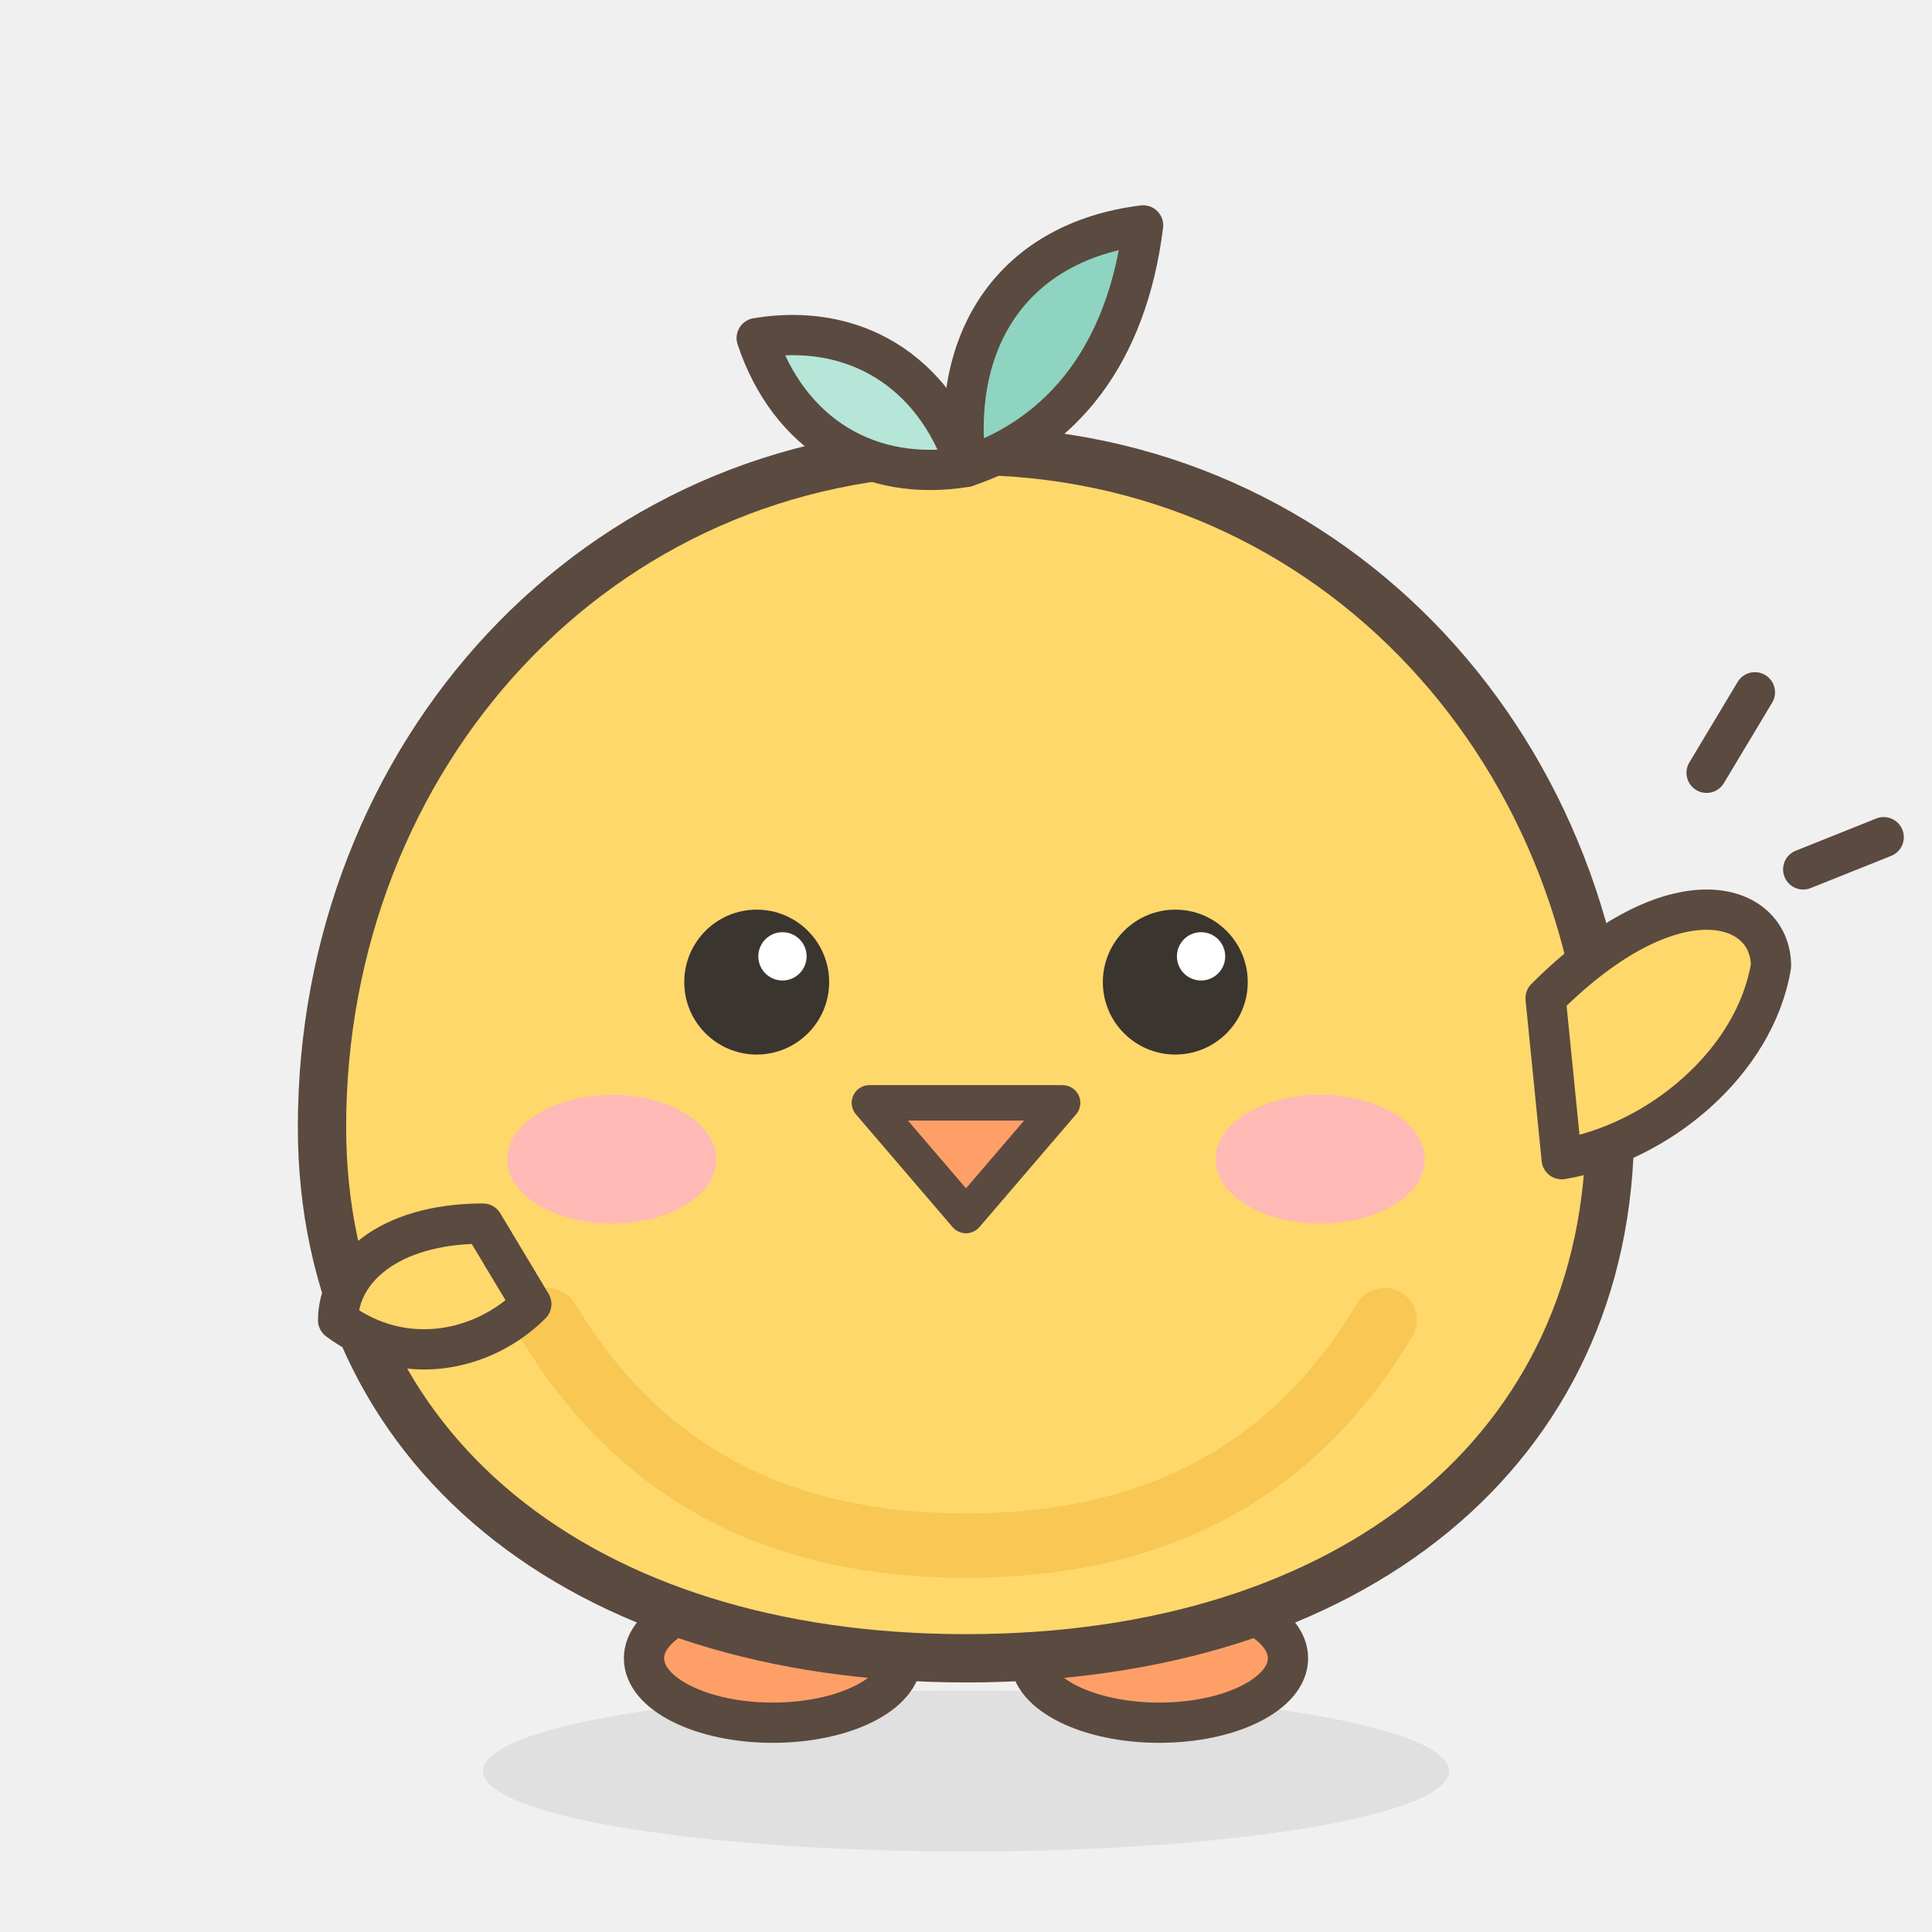
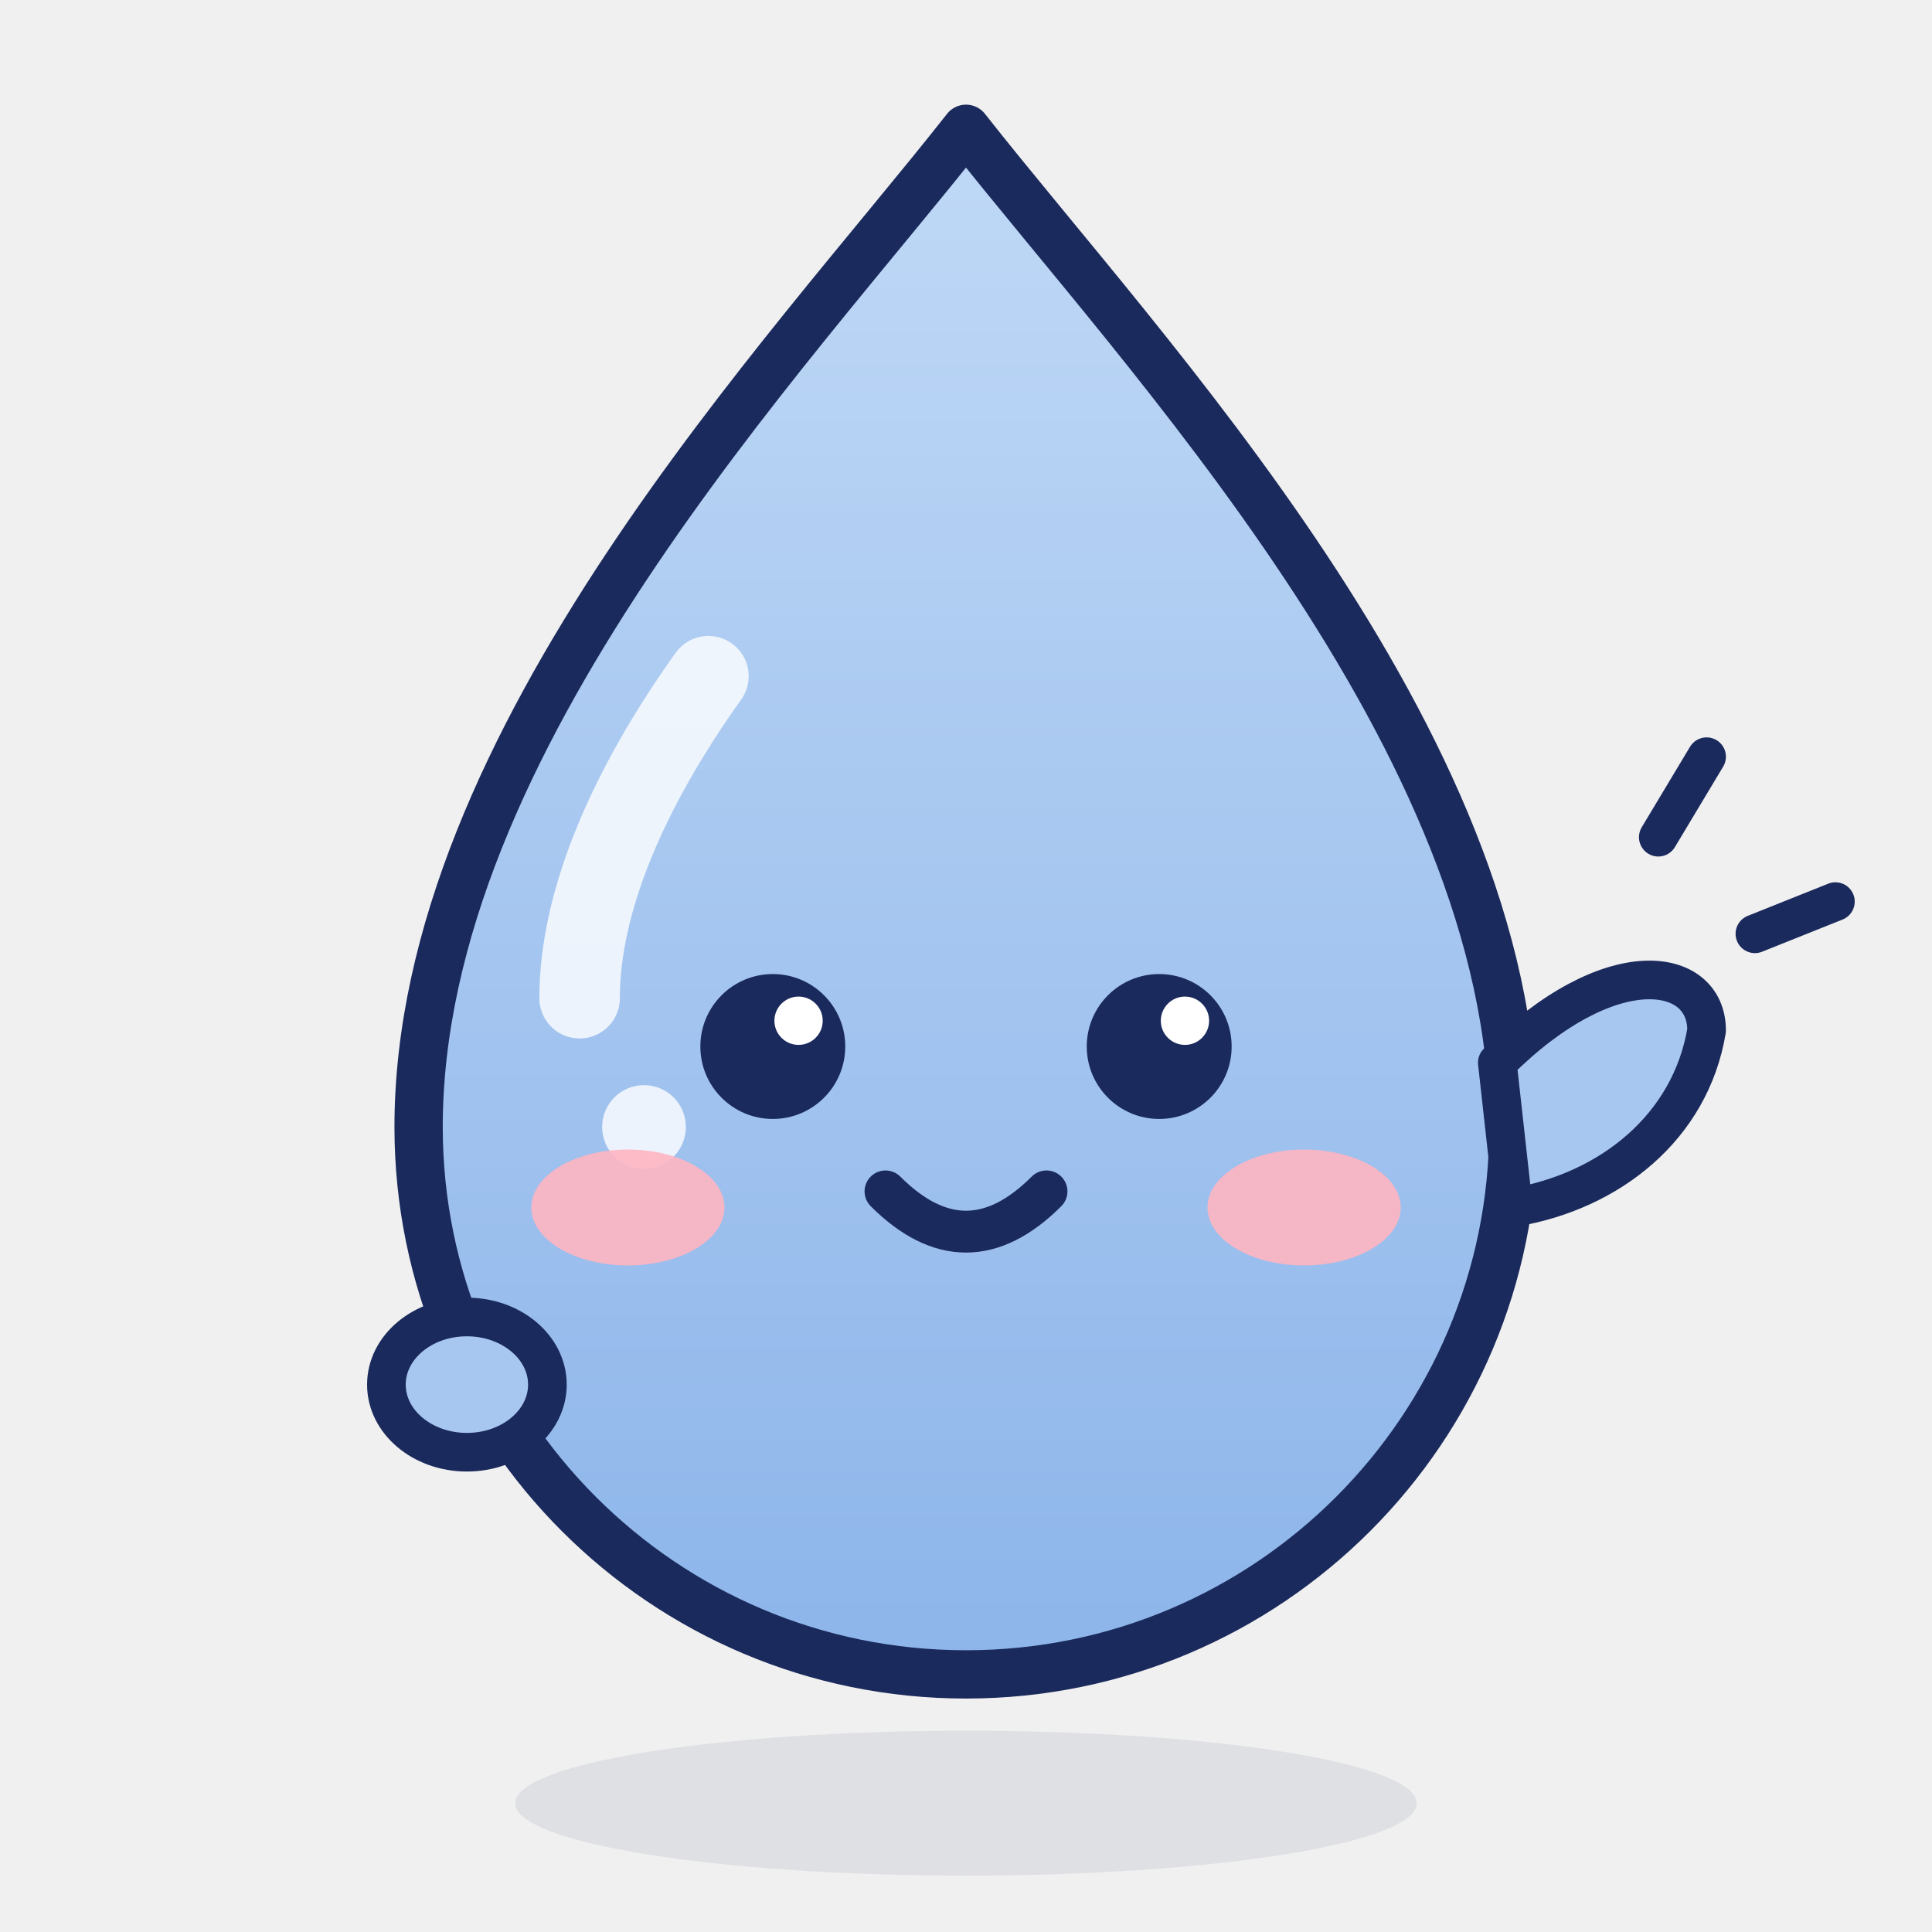
<svg xmlns="http://www.w3.org/2000/svg" class="mascot" width="120" height="120" viewBox="0 0 120 120" aria-hidden="true">
-   <ellipse cx="60" cy="110" rx="30" ry="5" fill="#000" opacity=".07" />
-   <ellipse cx="48" cy="103" rx="8" ry="4" fill="#FF9F68" stroke="#5A4A3F" stroke-width="2.5" />
-   <ellipse cx="72" cy="103" rx="8" ry="4" fill="#FF9F68" stroke="#5A4A3F" stroke-width="2.5" />
-   <path d="M60 28c23 0 40 19 40 42 0 20-16 33-40 33S20 90 20 70c0-23 17-42 40-42z" fill="#FFD86B" stroke="#5A4A3F" stroke-width="3" />
-   <path d="M34 82c6 10 15 14 26 14s20-4 26-14" fill="none" stroke="#F5C04A" stroke-width="4" stroke-linecap="round" opacity=".7" />
-   <path d="M60 29c-1-8 3-14 11-15-1 8-5 13-11 15z" fill="#8FD3C1" stroke="#5A4A3F" stroke-width="2.5" stroke-linejoin="round" />
-   <path d="M60 29c-2-6-7-9-13-8 2 6 7 9 13 8z" fill="#B6E6D8" stroke="#5A4A3F" stroke-width="2.5" stroke-linejoin="round" />
-   <circle cx="47" cy="61" r="4.5" fill="#3B3530" />
-   <circle cx="73" cy="61" r="4.5" fill="#3B3530" />
-   <circle cx="48.6" cy="59.4" r="1.5" fill="#fff" />
-   <circle cx="74.6" cy="59.4" r="1.5" fill="#fff" />
-   <ellipse cx="38" cy="72" rx="6.5" ry="4" fill="#FFB5C2" opacity=".85" />
-   <ellipse cx="82" cy="72" rx="6.5" ry="4" fill="#FFB5C2" opacity=".85" />
-   <path d="M54 68.5h12l-6 7z" fill="#FF9F68" stroke="#5A4A3F" stroke-width="2.2" stroke-linejoin="round" />
-   <path d="M96 62c8-8 14-6 14-2-1 6-7 11-13 12z" fill="#FFD86B" stroke="#5A4A3F" stroke-width="2.5" stroke-linejoin="round" />
-   <path d="M106 48l3-5M112 54l5-2" stroke="#5A4A3F" stroke-width="2.5" stroke-linecap="round" />
-   <path d="M30 76c-6 0-9 3-9 6 4 3 9 2 12-1z" fill="#FFD86B" stroke="#5A4A3F" stroke-width="2.5" stroke-linejoin="round" />
+   <defs>
+     <linearGradient id="dropGwave" x1="0" y1="0" x2="0" y2="1">
+       <stop offset="0" stop-color="#BFD8F6" />
+       <stop offset="1" stop-color="#8DB5EA" />
+     </linearGradient>
+   </defs>
+   <ellipse cx="60" cy="112" rx="28" ry="4.5" fill="#1B2A5C" opacity=".08" />
+   <path d="M60 8C49 22 26 46 26 70a34 34 0 0 0 68 0C94 46 71 22 60 8z" fill="url(#dropGwave)" stroke="#1B2A5C" stroke-width="3" stroke-linejoin="round" />
+   <path d="M44 42c-5 7-8 14-8 20" fill="none" stroke="#fff" stroke-width="5" stroke-linecap="round" opacity=".8" />
+   <circle cx="40" cy="70" r="2.6" fill="#fff" opacity=".8" />
+   <circle cx="48" cy="65" r="4.5" fill="#1B2A5C" />
+   <circle cx="72" cy="65" r="4.5" fill="#1B2A5C" />
+   <circle cx="49.6" cy="63.4" r="1.5" fill="#fff" />
+   <circle cx="73.6" cy="63.4" r="1.5" fill="#fff" />
+   <ellipse cx="39" cy="75" rx="6" ry="3.6" fill="#FFB5C2" opacity=".9" />
+   <ellipse cx="81" cy="75" rx="6" ry="3.6" fill="#FFB5C2" opacity=".9" />
+   <path d="M55 74q5 5 10 0" fill="none" stroke="#1B2A5C" stroke-width="2.6" stroke-linecap="round" />
+   <path d="M93 66c7-7 13-6 13-2-1 6-6 10-12 11z" fill="#A7C7F0" stroke="#1B2A5C" stroke-width="2.4" stroke-linejoin="round" />
+   <path d="M103 52l3-5M109 58l5-2" stroke="#1B2A5C" stroke-width="2.4" stroke-linecap="round" />
+   <ellipse cx="29" cy="86" rx="5" ry="4.2" fill="#A7C7F0" stroke="#1B2A5C" stroke-width="2.4" />
</svg>
